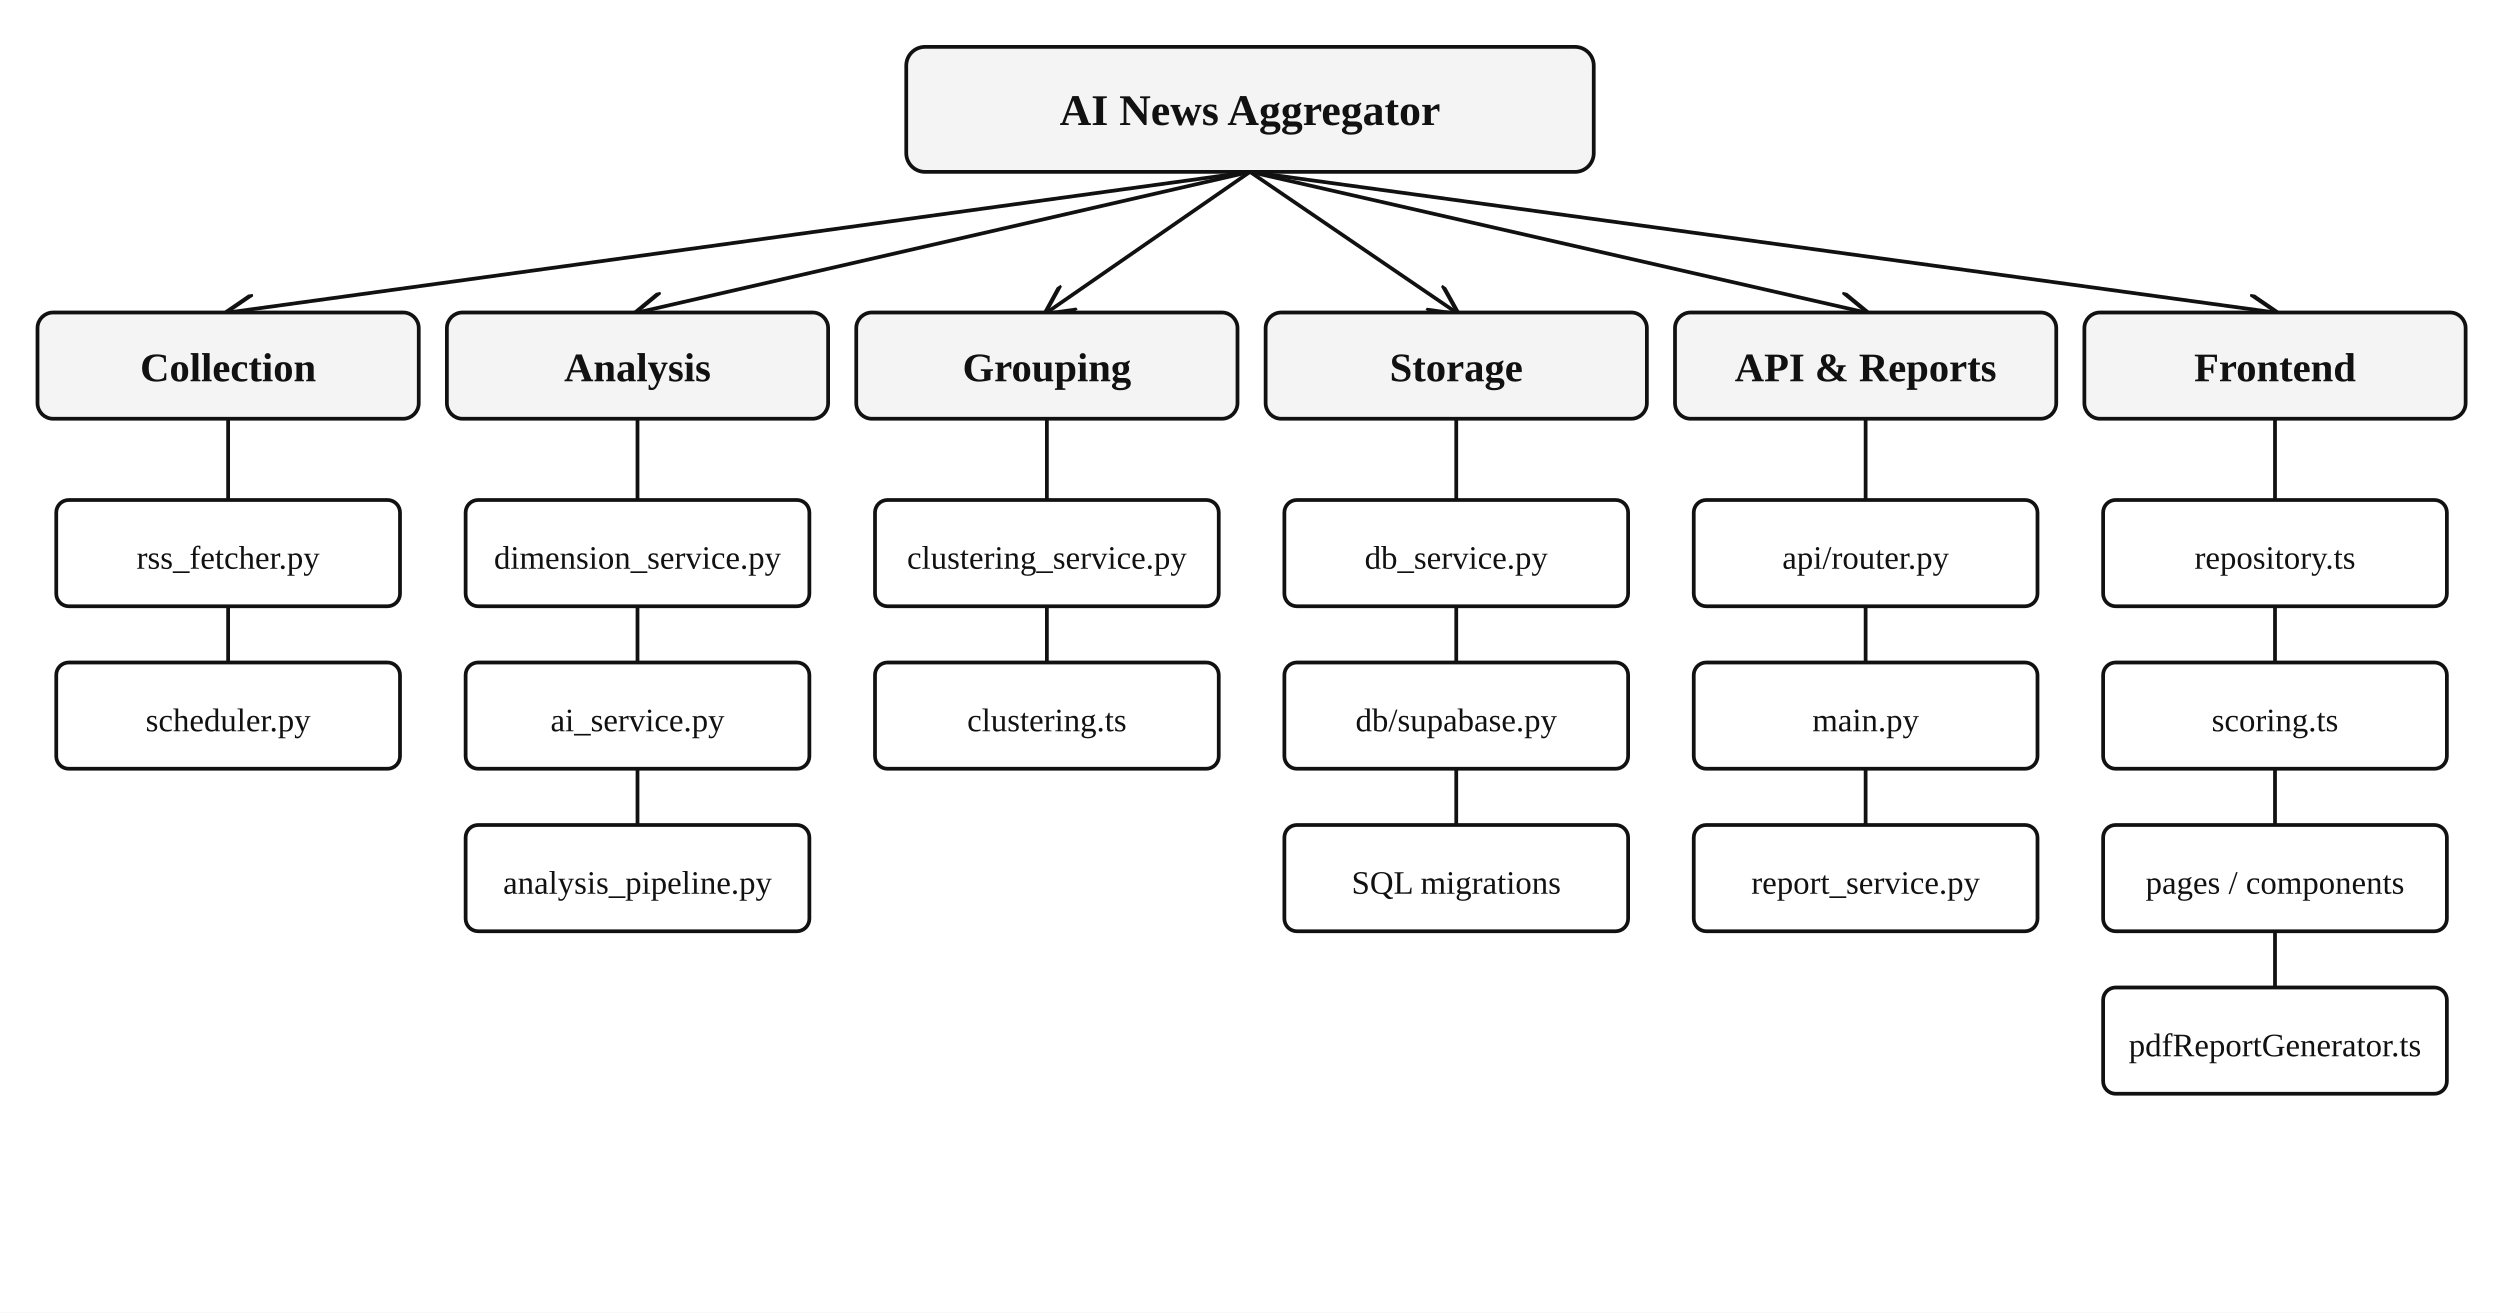
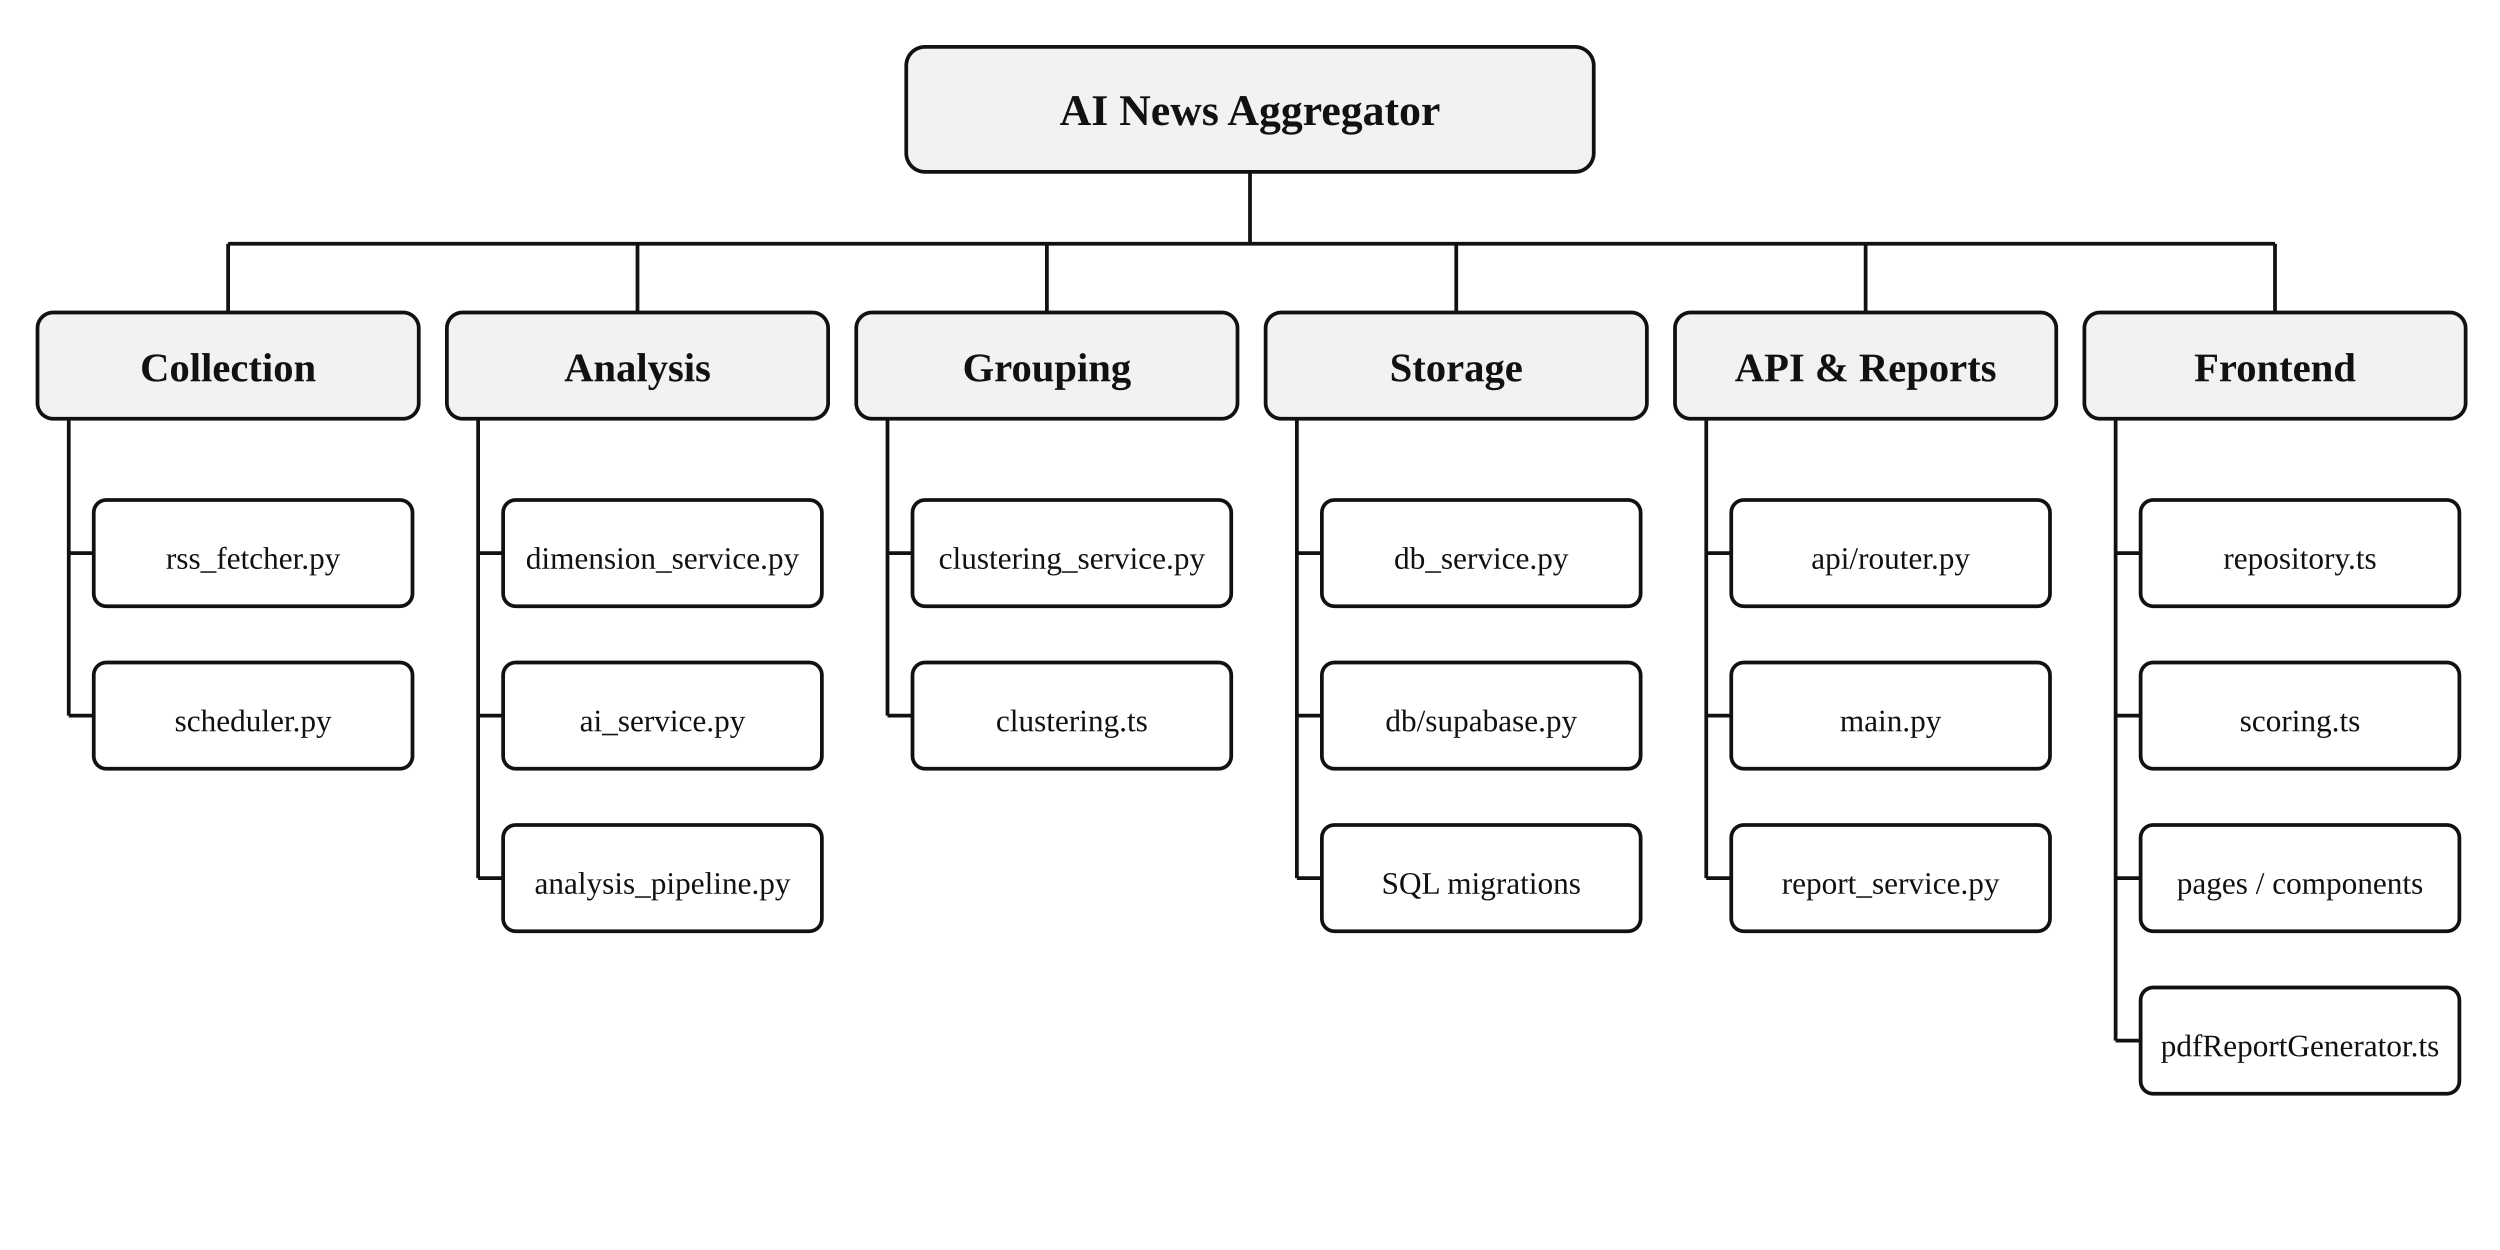
- <svg xmlns="http://www.w3.org/2000/svg" viewBox="0 0 800 420" width="800" height="420">
+ <svg xmlns="http://www.w3.org/2000/svg" viewBox="0 0 800 400" width="800" height="400">
  <defs>
-     <marker id="open" viewBox="0 0 10 10" refX="9" refY="5" markerWidth="8" markerHeight="8" orient="auto-start-reverse">
-       <path d="M0,0 L10,5 L0,10" fill="none" stroke="#111" stroke-width="1.4" />
+     <marker id="open" viewBox="0 0 10 10" refX="10" refY="5" markerWidth="9" markerHeight="9" orient="auto-start-reverse">
+       <path d="M0,0 L10,5 L0,10" fill="none" stroke="#111" stroke-width="1.3" />
    </marker>
-     <marker id="solid" viewBox="0 0 10 10" refX="9" refY="5" markerWidth="8" markerHeight="8" orient="auto-start-reverse">
+     <marker id="solid" viewBox="0 0 10 10" refX="10" refY="5" markerWidth="8" markerHeight="8" orient="auto-start-reverse">
      <path d="M0,0 L10,5 L0,10 z" fill="#111" />
    </marker>
-     <marker id="tri" viewBox="0 0 10 10" refX="9" refY="5" markerWidth="11" markerHeight="11" orient="auto-start-reverse">
-       <path d="M0,0 L10,5 L0,10 z" fill="white" stroke="#111" />
+     <marker id="diamond" viewBox="0 0 16 10" refX="16" refY="5" markerWidth="16" markerHeight="10" markerUnits="userSpaceOnUse" orient="auto-start-reverse">
+       <path d="M0,5 L8,0 L16,5 L8,10 z" fill="#111" />
    </marker>
  </defs>
  <rect width="100%" height="100%" fill="white" />
-   <rect x="290" y="15" width="220" height="40" rx="6" fill="#f4f4f4" stroke="#111" stroke-width="1.2" />
-   <text x="400" y="40" font-size="14" text-anchor="middle" font-weight="bold" font-style="normal" font-family="Times New Roman, serif" fill="#111">AI News Aggregator</text>
-   <line x1="400" y1="55" x2="73.0" y2="100" stroke="#111" stroke-width="1.2" marker-end="url(#open)" />
-   <rect x="12" y="100" width="122" height="34" rx="5" fill="#f4f4f4" stroke="#111" stroke-width="1.2" />
-   <text x="73.0" y="122" font-size="13" text-anchor="middle" font-weight="bold" font-style="normal" font-family="Times New Roman, serif" fill="#111">Collection</text>
-   <rect x="18" y="160" width="110" height="34" rx="4" fill="white" stroke="#111" stroke-width="1.2" />
-   <text x="73.0" y="182" font-size="10.5" text-anchor="middle" font-weight="normal" font-style="normal" font-family="Times New Roman, serif" fill="#111">rss_fetcher.py</text>
-   <line x1="73.0" y1="134" x2="73.0" y2="160" stroke="#111" stroke-width="1.2" />
-   <rect x="18" y="212" width="110" height="34" rx="4" fill="white" stroke="#111" stroke-width="1.2" />
-   <text x="73.0" y="234" font-size="10.5" text-anchor="middle" font-weight="normal" font-style="normal" font-family="Times New Roman, serif" fill="#111">scheduler.py</text>
-   <line x1="73.0" y1="194" x2="73.0" y2="212" stroke="#111" stroke-width="1.2" />
-   <line x1="400" y1="55" x2="204.0" y2="100" stroke="#111" stroke-width="1.2" marker-end="url(#open)" />
-   <rect x="143" y="100" width="122" height="34" rx="5" fill="#f4f4f4" stroke="#111" stroke-width="1.2" />
-   <text x="204.0" y="122" font-size="13" text-anchor="middle" font-weight="bold" font-style="normal" font-family="Times New Roman, serif" fill="#111">Analysis</text>
-   <rect x="149" y="160" width="110" height="34" rx="4" fill="white" stroke="#111" stroke-width="1.2" />
-   <text x="204.0" y="182" font-size="10.5" text-anchor="middle" font-weight="normal" font-style="normal" font-family="Times New Roman, serif" fill="#111">dimension_service.py</text>
-   <line x1="204.0" y1="134" x2="204.0" y2="160" stroke="#111" stroke-width="1.2" />
-   <rect x="149" y="212" width="110" height="34" rx="4" fill="white" stroke="#111" stroke-width="1.2" />
-   <text x="204.0" y="234" font-size="10.5" text-anchor="middle" font-weight="normal" font-style="normal" font-family="Times New Roman, serif" fill="#111">ai_service.py</text>
-   <line x1="204.0" y1="194" x2="204.0" y2="212" stroke="#111" stroke-width="1.2" />
-   <rect x="149" y="264" width="110" height="34" rx="4" fill="white" stroke="#111" stroke-width="1.2" />
-   <text x="204.0" y="286" font-size="10.5" text-anchor="middle" font-weight="normal" font-style="normal" font-family="Times New Roman, serif" fill="#111">analysis_pipeline.py</text>
-   <line x1="204.0" y1="246" x2="204.0" y2="264" stroke="#111" stroke-width="1.2" />
-   <line x1="400" y1="55" x2="335.0" y2="100" stroke="#111" stroke-width="1.2" marker-end="url(#open)" />
-   <rect x="274" y="100" width="122" height="34" rx="5" fill="#f4f4f4" stroke="#111" stroke-width="1.2" />
-   <text x="335.0" y="122" font-size="13" text-anchor="middle" font-weight="bold" font-style="normal" font-family="Times New Roman, serif" fill="#111">Grouping</text>
-   <rect x="280" y="160" width="110" height="34" rx="4" fill="white" stroke="#111" stroke-width="1.2" />
-   <text x="335.0" y="182" font-size="10.5" text-anchor="middle" font-weight="normal" font-style="normal" font-family="Times New Roman, serif" fill="#111">clustering_service.py</text>
-   <line x1="335.0" y1="134" x2="335.0" y2="160" stroke="#111" stroke-width="1.2" />
-   <rect x="280" y="212" width="110" height="34" rx="4" fill="white" stroke="#111" stroke-width="1.2" />
-   <text x="335.0" y="234" font-size="10.5" text-anchor="middle" font-weight="normal" font-style="normal" font-family="Times New Roman, serif" fill="#111">clustering.ts</text>
-   <line x1="335.0" y1="194" x2="335.0" y2="212" stroke="#111" stroke-width="1.2" />
-   <line x1="400" y1="55" x2="466.0" y2="100" stroke="#111" stroke-width="1.2" marker-end="url(#open)" />
-   <rect x="405" y="100" width="122" height="34" rx="5" fill="#f4f4f4" stroke="#111" stroke-width="1.2" />
-   <text x="466.0" y="122" font-size="13" text-anchor="middle" font-weight="bold" font-style="normal" font-family="Times New Roman, serif" fill="#111">Storage</text>
-   <rect x="411" y="160" width="110" height="34" rx="4" fill="white" stroke="#111" stroke-width="1.2" />
-   <text x="466.0" y="182" font-size="10.5" text-anchor="middle" font-weight="normal" font-style="normal" font-family="Times New Roman, serif" fill="#111">db_service.py</text>
-   <line x1="466.0" y1="134" x2="466.0" y2="160" stroke="#111" stroke-width="1.2" />
-   <rect x="411" y="212" width="110" height="34" rx="4" fill="white" stroke="#111" stroke-width="1.2" />
-   <text x="466.0" y="234" font-size="10.5" text-anchor="middle" font-weight="normal" font-style="normal" font-family="Times New Roman, serif" fill="#111">db/supabase.py</text>
-   <line x1="466.0" y1="194" x2="466.0" y2="212" stroke="#111" stroke-width="1.2" />
-   <rect x="411" y="264" width="110" height="34" rx="4" fill="white" stroke="#111" stroke-width="1.2" />
-   <text x="466.0" y="286" font-size="10.5" text-anchor="middle" font-weight="normal" font-style="normal" font-family="Times New Roman, serif" fill="#111">SQL migrations</text>
-   <line x1="466.0" y1="246" x2="466.0" y2="264" stroke="#111" stroke-width="1.2" />
-   <line x1="400" y1="55" x2="597.0" y2="100" stroke="#111" stroke-width="1.2" marker-end="url(#open)" />
-   <rect x="536" y="100" width="122" height="34" rx="5" fill="#f4f4f4" stroke="#111" stroke-width="1.2" />
-   <text x="597.0" y="122" font-size="13" text-anchor="middle" font-weight="bold" font-style="normal" font-family="Times New Roman, serif" fill="#111">API &amp; Reports</text>
-   <rect x="542" y="160" width="110" height="34" rx="4" fill="white" stroke="#111" stroke-width="1.2" />
-   <text x="597.0" y="182" font-size="10.5" text-anchor="middle" font-weight="normal" font-style="normal" font-family="Times New Roman, serif" fill="#111">api/router.py</text>
-   <line x1="597.0" y1="134" x2="597.0" y2="160" stroke="#111" stroke-width="1.2" />
-   <rect x="542" y="212" width="110" height="34" rx="4" fill="white" stroke="#111" stroke-width="1.2" />
-   <text x="597.0" y="234" font-size="10.5" text-anchor="middle" font-weight="normal" font-style="normal" font-family="Times New Roman, serif" fill="#111">main.py</text>
-   <line x1="597.0" y1="194" x2="597.0" y2="212" stroke="#111" stroke-width="1.2" />
-   <rect x="542" y="264" width="110" height="34" rx="4" fill="white" stroke="#111" stroke-width="1.2" />
-   <text x="597.0" y="286" font-size="10.5" text-anchor="middle" font-weight="normal" font-style="normal" font-family="Times New Roman, serif" fill="#111">report_service.py</text>
-   <line x1="597.0" y1="246" x2="597.0" y2="264" stroke="#111" stroke-width="1.2" />
-   <line x1="400" y1="55" x2="728.0" y2="100" stroke="#111" stroke-width="1.2" marker-end="url(#open)" />
-   <rect x="667" y="100" width="122" height="34" rx="5" fill="#f4f4f4" stroke="#111" stroke-width="1.2" />
-   <text x="728.0" y="122" font-size="13" text-anchor="middle" font-weight="bold" font-style="normal" font-family="Times New Roman, serif" fill="#111">Frontend</text>
-   <rect x="673" y="160" width="110" height="34" rx="4" fill="white" stroke="#111" stroke-width="1.2" />
-   <text x="728.0" y="182" font-size="10.5" text-anchor="middle" font-weight="normal" font-style="normal" font-family="Times New Roman, serif" fill="#111">repository.ts</text>
-   <line x1="728.0" y1="134" x2="728.0" y2="160" stroke="#111" stroke-width="1.2" />
-   <rect x="673" y="212" width="110" height="34" rx="4" fill="white" stroke="#111" stroke-width="1.2" />
-   <text x="728.0" y="234" font-size="10.5" text-anchor="middle" font-weight="normal" font-style="normal" font-family="Times New Roman, serif" fill="#111">scoring.ts</text>
-   <line x1="728.0" y1="194" x2="728.0" y2="212" stroke="#111" stroke-width="1.2" />
-   <rect x="673" y="264" width="110" height="34" rx="4" fill="white" stroke="#111" stroke-width="1.2" />
-   <text x="728.0" y="286" font-size="10.5" text-anchor="middle" font-weight="normal" font-style="normal" font-family="Times New Roman, serif" fill="#111">pages / components</text>
-   <line x1="728.0" y1="246" x2="728.0" y2="264" stroke="#111" stroke-width="1.2" />
-   <rect x="673" y="316" width="110" height="34" rx="4" fill="white" stroke="#111" stroke-width="1.2" />
-   <text x="728.0" y="338" font-size="10.5" text-anchor="middle" font-weight="normal" font-style="normal" font-family="Times New Roman, serif" fill="#111">pdfReportGenerator.ts</text>
-   <line x1="728.0" y1="298" x2="728.0" y2="316" stroke="#111" stroke-width="1.2" />
+   <rect x="290" y="15" width="220" height="40" rx="6" fill="#f2f2f2" stroke="#111" stroke-width="1.2" />
+   <text x="400" y="40" font-size="14" text-anchor="middle" font-weight="bold" font-style="normal" font-family="Liberation Serif, Times New Roman, serif" fill="#111">AI News Aggregator</text>
+   <polyline points="400,55 400,78" fill="none" stroke="#111" stroke-width="1.2" />
+   <polyline points="73.0,78 728.0,78" fill="none" stroke="#111" stroke-width="1.2" />
+   <polyline points="73.0,78 73.0,100" fill="none" stroke="#111" stroke-width="1.2" />
+   <rect x="12" y="100" width="122" height="34" rx="5" fill="#f2f2f2" stroke="#111" stroke-width="1.2" />
+   <text x="73.0" y="122" font-size="13" text-anchor="middle" font-weight="bold" font-style="normal" font-family="Liberation Serif, Times New Roman, serif" fill="#111">Collection</text>
+   <polyline points="22,134 22,229" fill="none" stroke="#111" stroke-width="1.2" />
+   <polyline points="22,177 30,177" fill="none" stroke="#111" stroke-width="1.2" />
+   <rect x="30" y="160" width="102" height="34" rx="4" fill="white" stroke="#111" stroke-width="1.2" />
+   <text x="81.0" y="182" font-size="10" text-anchor="middle" font-weight="normal" font-style="normal" font-family="Liberation Serif, Times New Roman, serif" fill="#111">rss_fetcher.py</text>
+   <polyline points="22,229 30,229" fill="none" stroke="#111" stroke-width="1.2" />
+   <rect x="30" y="212" width="102" height="34" rx="4" fill="white" stroke="#111" stroke-width="1.2" />
+   <text x="81.0" y="234" font-size="10" text-anchor="middle" font-weight="normal" font-style="normal" font-family="Liberation Serif, Times New Roman, serif" fill="#111">scheduler.py</text>
+   <polyline points="204.0,78 204.0,100" fill="none" stroke="#111" stroke-width="1.2" />
+   <rect x="143" y="100" width="122" height="34" rx="5" fill="#f2f2f2" stroke="#111" stroke-width="1.2" />
+   <text x="204.0" y="122" font-size="13" text-anchor="middle" font-weight="bold" font-style="normal" font-family="Liberation Serif, Times New Roman, serif" fill="#111">Analysis</text>
+   <polyline points="153,134 153,281" fill="none" stroke="#111" stroke-width="1.2" />
+   <polyline points="153,177 161,177" fill="none" stroke="#111" stroke-width="1.2" />
+   <rect x="161" y="160" width="102" height="34" rx="4" fill="white" stroke="#111" stroke-width="1.2" />
+   <text x="212.0" y="182" font-size="10" text-anchor="middle" font-weight="normal" font-style="normal" font-family="Liberation Serif, Times New Roman, serif" fill="#111">dimension_service.py</text>
+   <polyline points="153,229 161,229" fill="none" stroke="#111" stroke-width="1.2" />
+   <rect x="161" y="212" width="102" height="34" rx="4" fill="white" stroke="#111" stroke-width="1.2" />
+   <text x="212.0" y="234" font-size="10" text-anchor="middle" font-weight="normal" font-style="normal" font-family="Liberation Serif, Times New Roman, serif" fill="#111">ai_service.py</text>
+   <polyline points="153,281 161,281" fill="none" stroke="#111" stroke-width="1.2" />
+   <rect x="161" y="264" width="102" height="34" rx="4" fill="white" stroke="#111" stroke-width="1.2" />
+   <text x="212.0" y="286" font-size="10" text-anchor="middle" font-weight="normal" font-style="normal" font-family="Liberation Serif, Times New Roman, serif" fill="#111">analysis_pipeline.py</text>
+   <polyline points="335.0,78 335.0,100" fill="none" stroke="#111" stroke-width="1.2" />
+   <rect x="274" y="100" width="122" height="34" rx="5" fill="#f2f2f2" stroke="#111" stroke-width="1.2" />
+   <text x="335.0" y="122" font-size="13" text-anchor="middle" font-weight="bold" font-style="normal" font-family="Liberation Serif, Times New Roman, serif" fill="#111">Grouping</text>
+   <polyline points="284,134 284,229" fill="none" stroke="#111" stroke-width="1.2" />
+   <polyline points="284,177 292,177" fill="none" stroke="#111" stroke-width="1.2" />
+   <rect x="292" y="160" width="102" height="34" rx="4" fill="white" stroke="#111" stroke-width="1.2" />
+   <text x="343.0" y="182" font-size="10" text-anchor="middle" font-weight="normal" font-style="normal" font-family="Liberation Serif, Times New Roman, serif" fill="#111">clustering_service.py</text>
+   <polyline points="284,229 292,229" fill="none" stroke="#111" stroke-width="1.2" />
+   <rect x="292" y="212" width="102" height="34" rx="4" fill="white" stroke="#111" stroke-width="1.2" />
+   <text x="343.0" y="234" font-size="10" text-anchor="middle" font-weight="normal" font-style="normal" font-family="Liberation Serif, Times New Roman, serif" fill="#111">clustering.ts</text>
+   <polyline points="466.0,78 466.0,100" fill="none" stroke="#111" stroke-width="1.2" />
+   <rect x="405" y="100" width="122" height="34" rx="5" fill="#f2f2f2" stroke="#111" stroke-width="1.2" />
+   <text x="466.0" y="122" font-size="13" text-anchor="middle" font-weight="bold" font-style="normal" font-family="Liberation Serif, Times New Roman, serif" fill="#111">Storage</text>
+   <polyline points="415,134 415,281" fill="none" stroke="#111" stroke-width="1.2" />
+   <polyline points="415,177 423,177" fill="none" stroke="#111" stroke-width="1.2" />
+   <rect x="423" y="160" width="102" height="34" rx="4" fill="white" stroke="#111" stroke-width="1.2" />
+   <text x="474.0" y="182" font-size="10" text-anchor="middle" font-weight="normal" font-style="normal" font-family="Liberation Serif, Times New Roman, serif" fill="#111">db_service.py</text>
+   <polyline points="415,229 423,229" fill="none" stroke="#111" stroke-width="1.2" />
+   <rect x="423" y="212" width="102" height="34" rx="4" fill="white" stroke="#111" stroke-width="1.2" />
+   <text x="474.0" y="234" font-size="10" text-anchor="middle" font-weight="normal" font-style="normal" font-family="Liberation Serif, Times New Roman, serif" fill="#111">db/supabase.py</text>
+   <polyline points="415,281 423,281" fill="none" stroke="#111" stroke-width="1.2" />
+   <rect x="423" y="264" width="102" height="34" rx="4" fill="white" stroke="#111" stroke-width="1.2" />
+   <text x="474.0" y="286" font-size="10" text-anchor="middle" font-weight="normal" font-style="normal" font-family="Liberation Serif, Times New Roman, serif" fill="#111">SQL migrations</text>
+   <polyline points="597.0,78 597.0,100" fill="none" stroke="#111" stroke-width="1.2" />
+   <rect x="536" y="100" width="122" height="34" rx="5" fill="#f2f2f2" stroke="#111" stroke-width="1.2" />
+   <text x="597.0" y="122" font-size="13" text-anchor="middle" font-weight="bold" font-style="normal" font-family="Liberation Serif, Times New Roman, serif" fill="#111">API &amp; Reports</text>
+   <polyline points="546,134 546,281" fill="none" stroke="#111" stroke-width="1.2" />
+   <polyline points="546,177 554,177" fill="none" stroke="#111" stroke-width="1.2" />
+   <rect x="554" y="160" width="102" height="34" rx="4" fill="white" stroke="#111" stroke-width="1.2" />
+   <text x="605.0" y="182" font-size="10" text-anchor="middle" font-weight="normal" font-style="normal" font-family="Liberation Serif, Times New Roman, serif" fill="#111">api/router.py</text>
+   <polyline points="546,229 554,229" fill="none" stroke="#111" stroke-width="1.2" />
+   <rect x="554" y="212" width="102" height="34" rx="4" fill="white" stroke="#111" stroke-width="1.2" />
+   <text x="605.0" y="234" font-size="10" text-anchor="middle" font-weight="normal" font-style="normal" font-family="Liberation Serif, Times New Roman, serif" fill="#111">main.py</text>
+   <polyline points="546,281 554,281" fill="none" stroke="#111" stroke-width="1.2" />
+   <rect x="554" y="264" width="102" height="34" rx="4" fill="white" stroke="#111" stroke-width="1.2" />
+   <text x="605.0" y="286" font-size="10" text-anchor="middle" font-weight="normal" font-style="normal" font-family="Liberation Serif, Times New Roman, serif" fill="#111">report_service.py</text>
+   <polyline points="728.0,78 728.0,100" fill="none" stroke="#111" stroke-width="1.2" />
+   <rect x="667" y="100" width="122" height="34" rx="5" fill="#f2f2f2" stroke="#111" stroke-width="1.2" />
+   <text x="728.0" y="122" font-size="13" text-anchor="middle" font-weight="bold" font-style="normal" font-family="Liberation Serif, Times New Roman, serif" fill="#111">Frontend</text>
+   <polyline points="677,134 677,333" fill="none" stroke="#111" stroke-width="1.2" />
+   <polyline points="677,177 685,177" fill="none" stroke="#111" stroke-width="1.2" />
+   <rect x="685" y="160" width="102" height="34" rx="4" fill="white" stroke="#111" stroke-width="1.2" />
+   <text x="736.0" y="182" font-size="10" text-anchor="middle" font-weight="normal" font-style="normal" font-family="Liberation Serif, Times New Roman, serif" fill="#111">repository.ts</text>
+   <polyline points="677,229 685,229" fill="none" stroke="#111" stroke-width="1.2" />
+   <rect x="685" y="212" width="102" height="34" rx="4" fill="white" stroke="#111" stroke-width="1.2" />
+   <text x="736.0" y="234" font-size="10" text-anchor="middle" font-weight="normal" font-style="normal" font-family="Liberation Serif, Times New Roman, serif" fill="#111">scoring.ts</text>
+   <polyline points="677,281 685,281" fill="none" stroke="#111" stroke-width="1.2" />
+   <rect x="685" y="264" width="102" height="34" rx="4" fill="white" stroke="#111" stroke-width="1.2" />
+   <text x="736.0" y="286" font-size="10" text-anchor="middle" font-weight="normal" font-style="normal" font-family="Liberation Serif, Times New Roman, serif" fill="#111">pages / components</text>
+   <polyline points="677,333 685,333" fill="none" stroke="#111" stroke-width="1.2" />
+   <rect x="685" y="316" width="102" height="34" rx="4" fill="white" stroke="#111" stroke-width="1.2" />
+   <text x="736.0" y="338" font-size="10" text-anchor="middle" font-weight="normal" font-style="normal" font-family="Liberation Serif, Times New Roman, serif" fill="#111">pdfReportGenerator.ts</text>
</svg>
